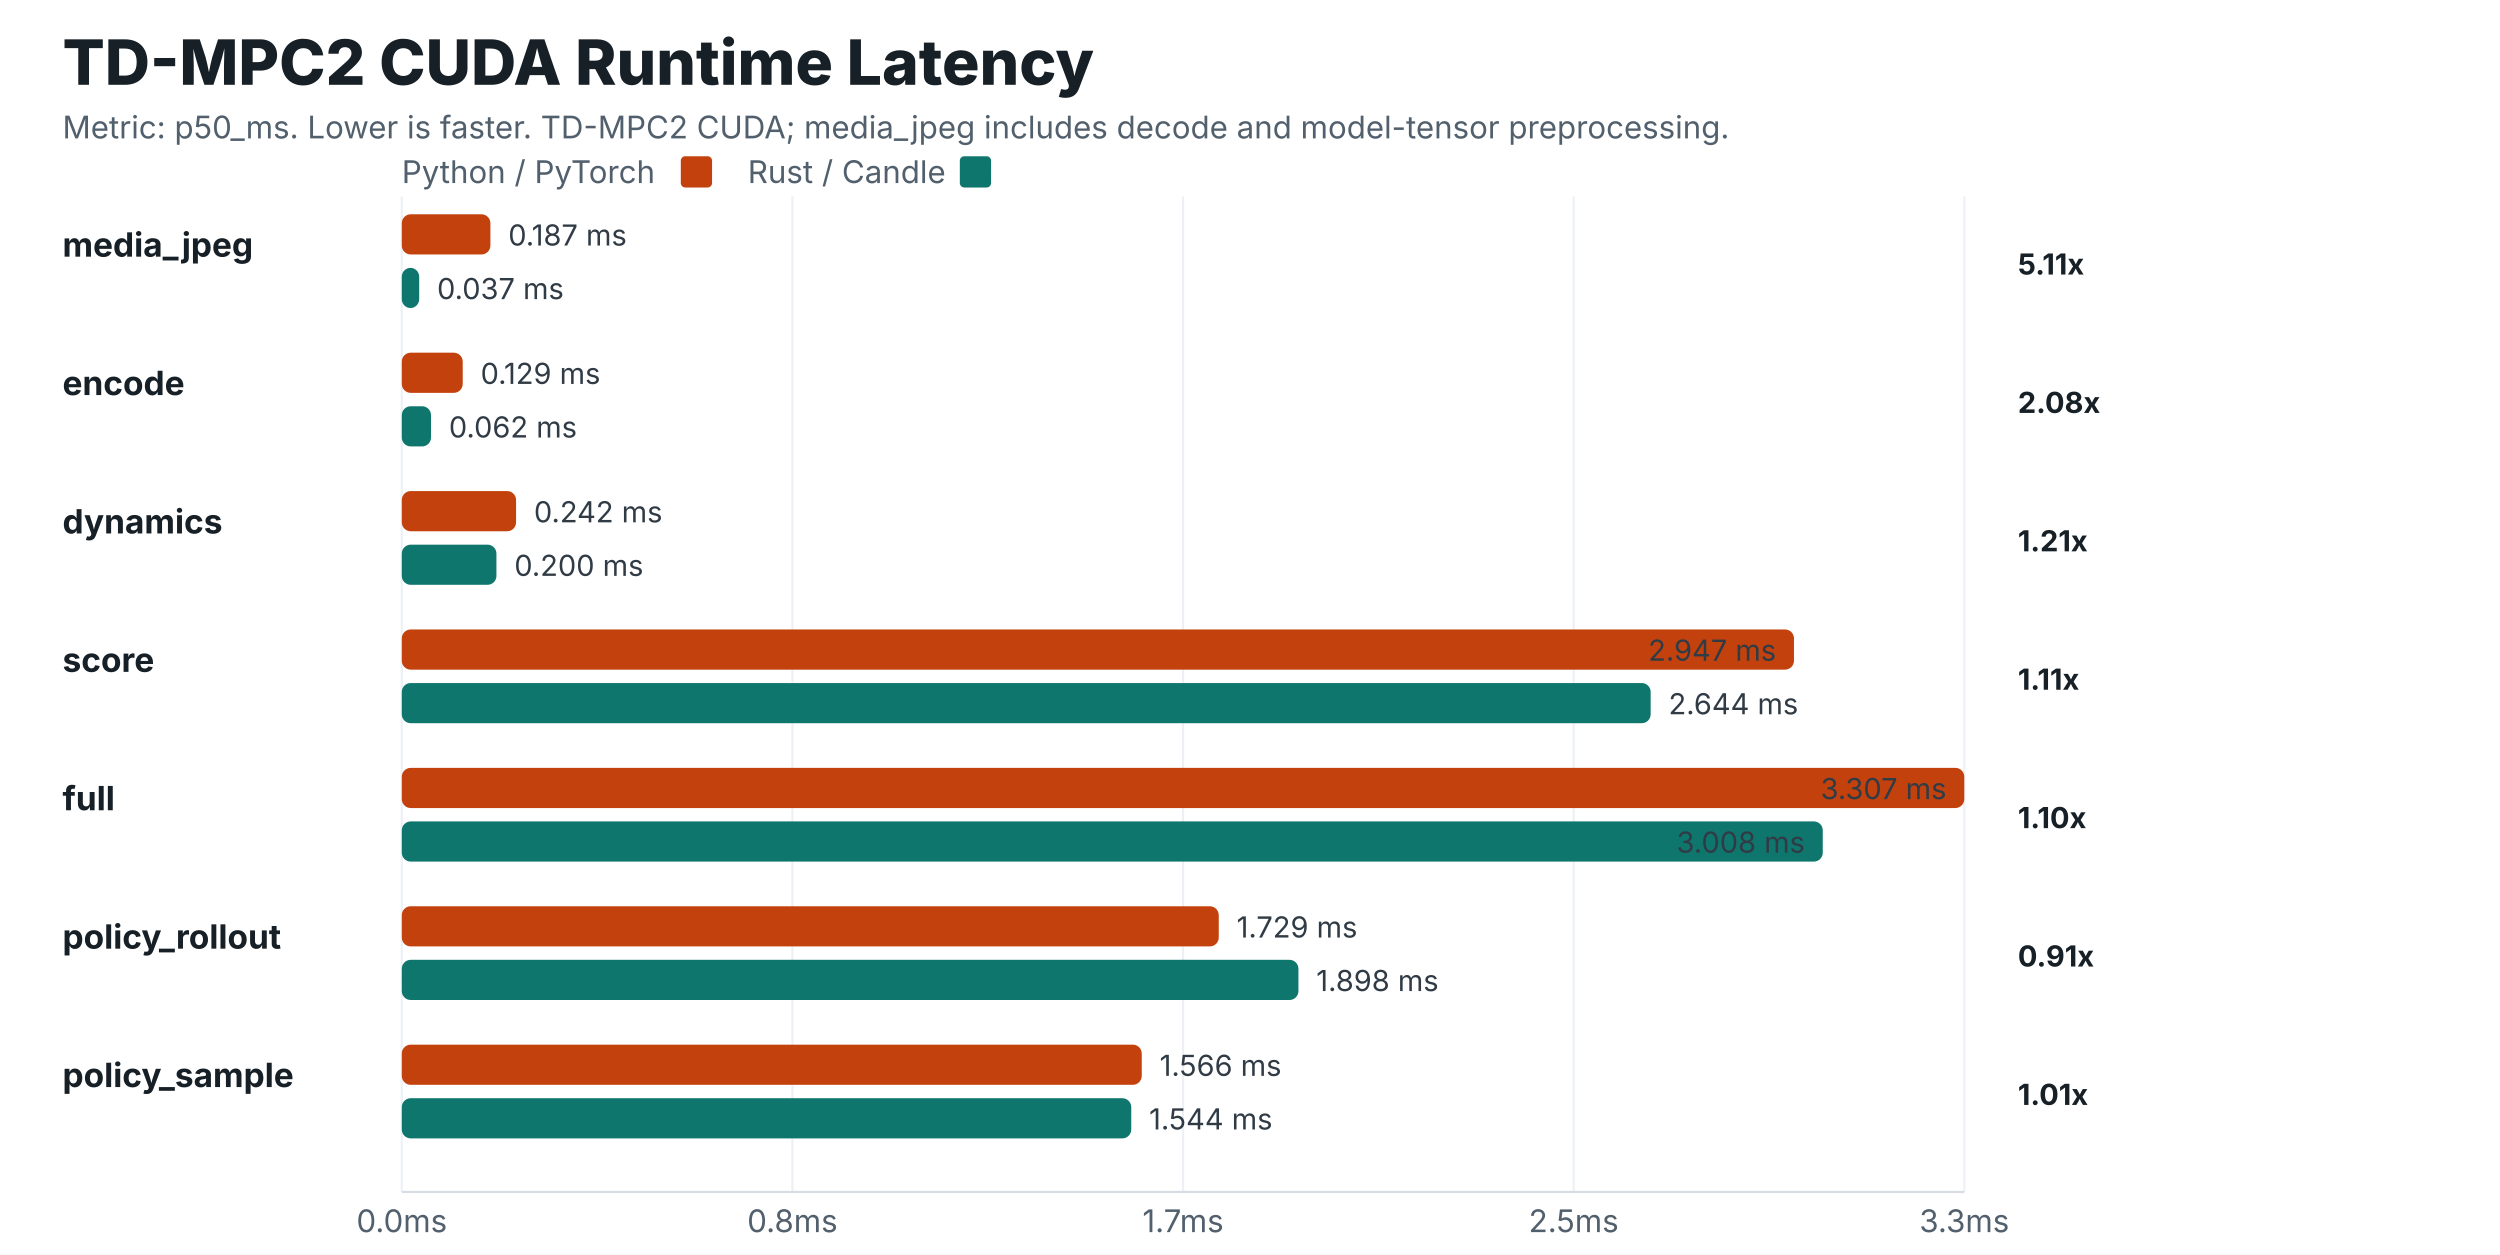
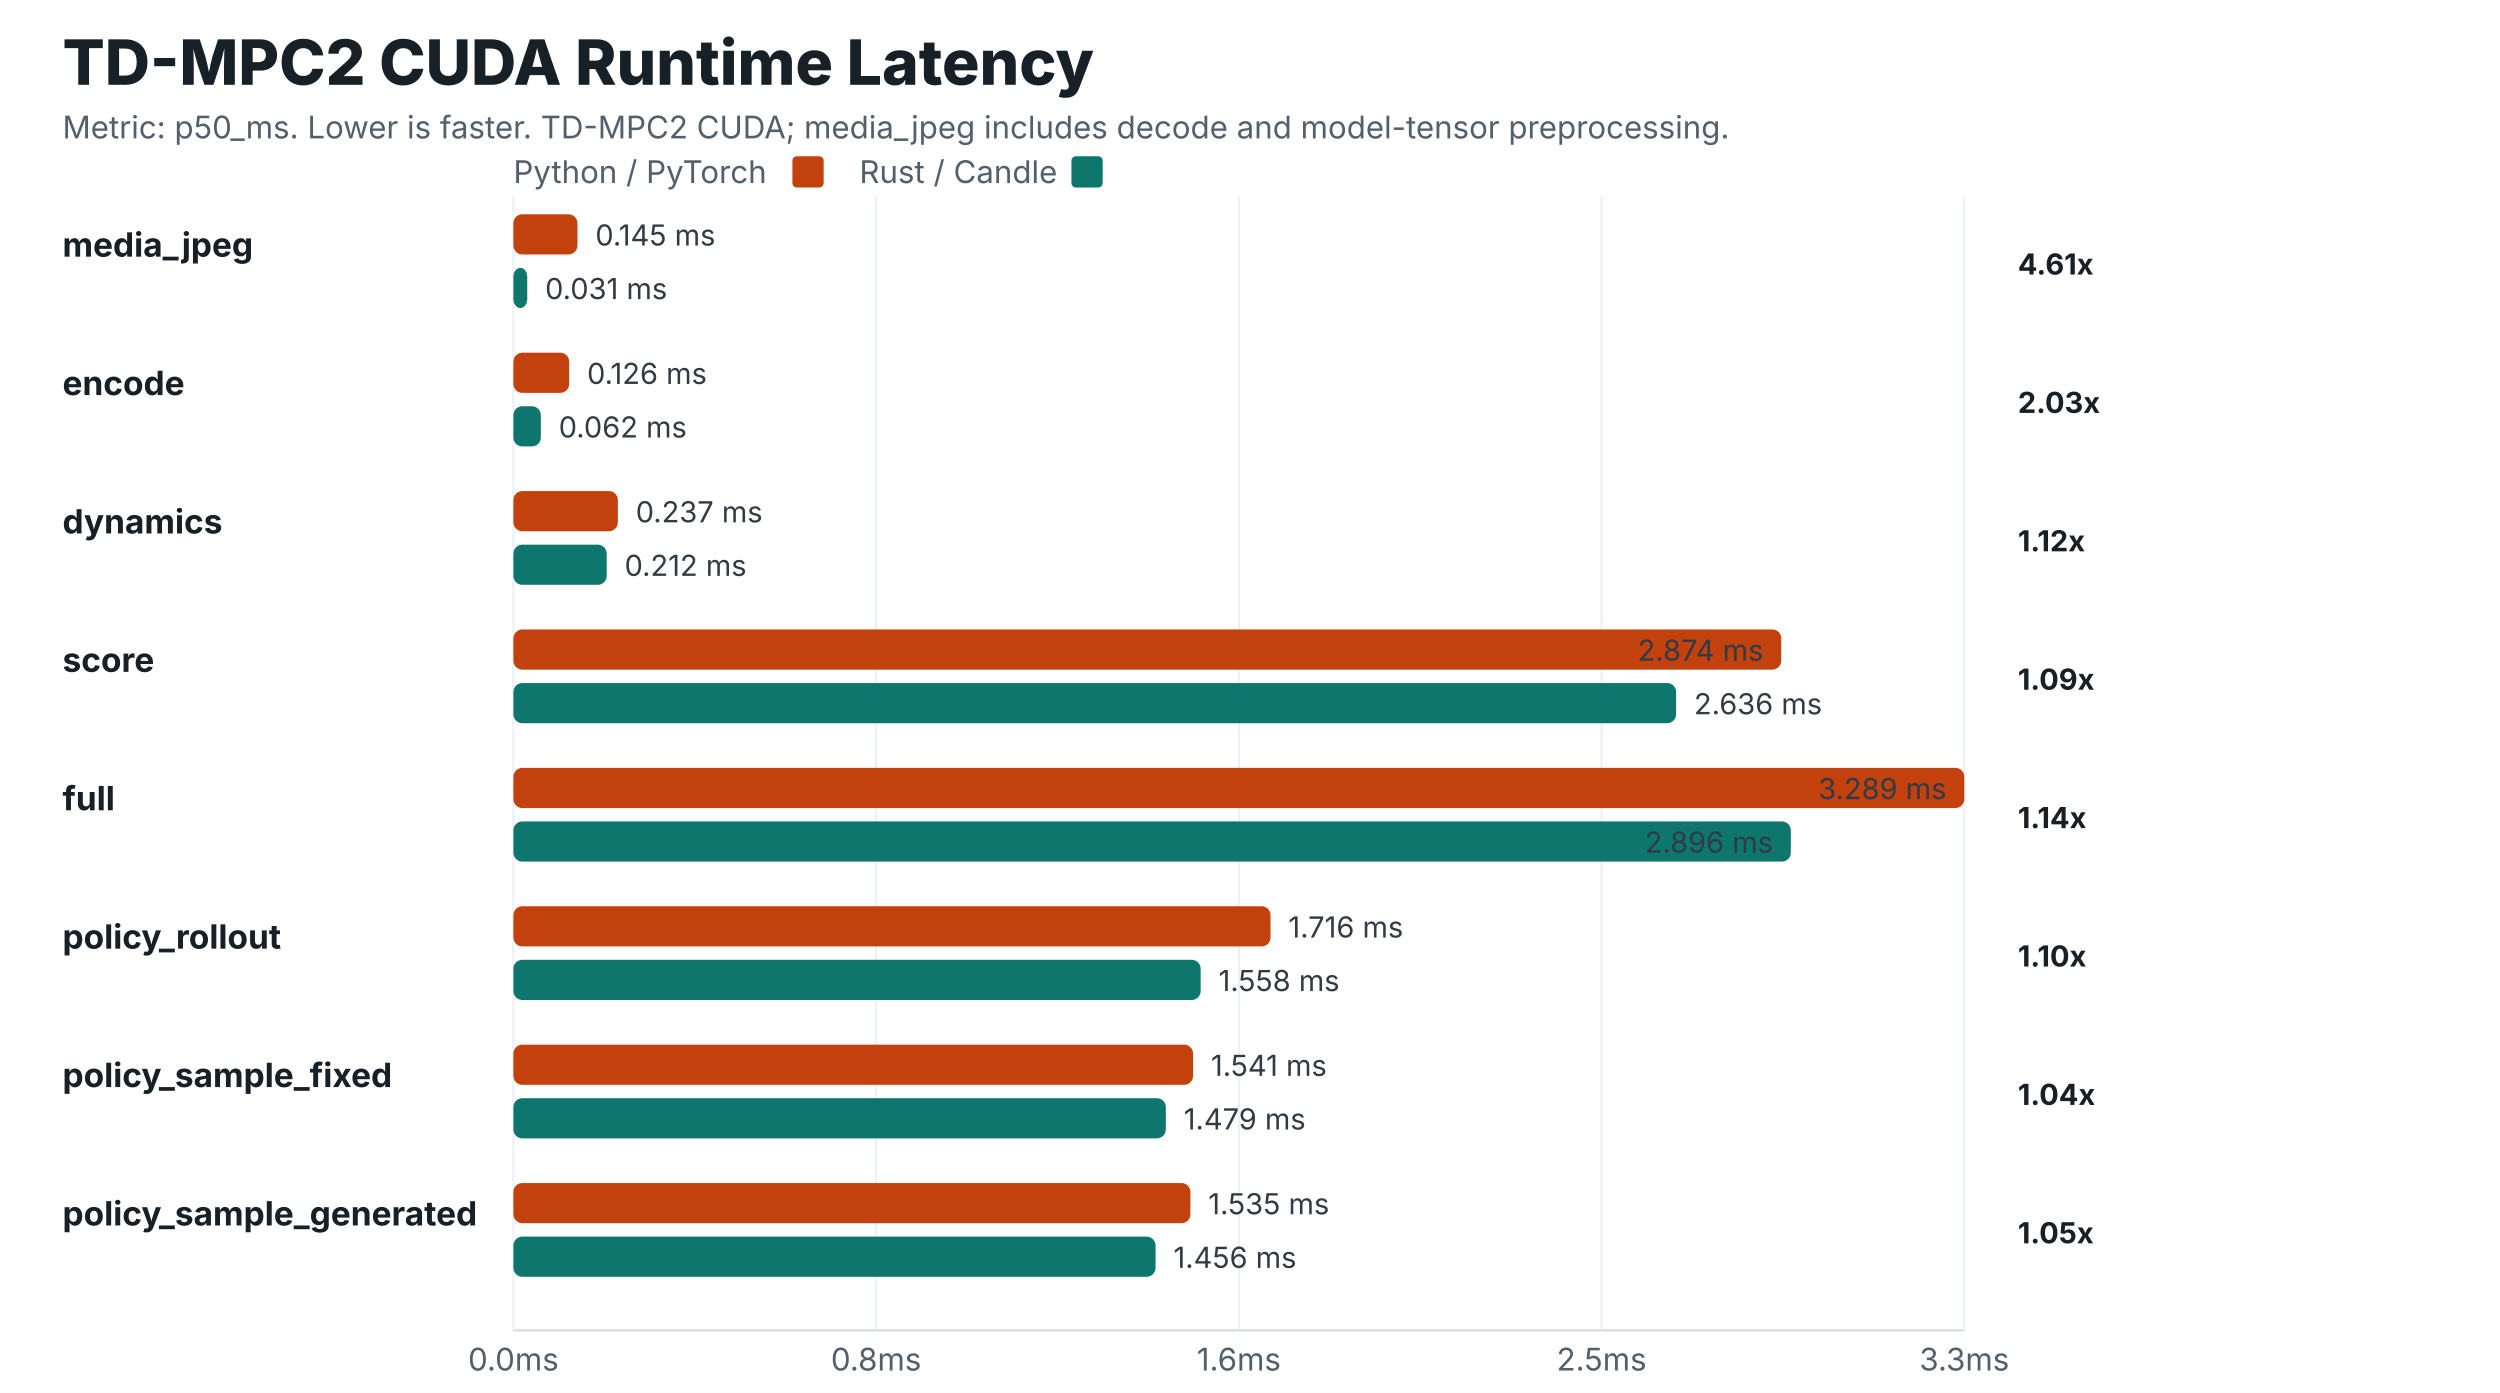
- <svg xmlns="http://www.w3.org/2000/svg" width="1120" height="562" viewBox="0 0 1120 562" role="img">
+ <svg xmlns="http://www.w3.org/2000/svg" width="1120" height="624" viewBox="0 0 1120 624" role="img">
  <style>
text{font-family:Inter,ui-sans-serif,system-ui,-apple-system,BlinkMacSystemFont,'Segoe UI',sans-serif;fill:#172026}
.title{font-size:28px;font-weight:760}.sub{font-size:14px;fill:#52606d}.label{font-size:15px;font-weight:650}
.value{font-size:13px;fill:#303b45}.axis{stroke:#d7dde3;stroke-width:1}.py{fill:#c2410c}.rs{fill:#0f766e}
.grid{stroke:#edf1f5;stroke-width:1}.speed{font-size:13px;font-weight:700;fill:#172026}
</style>
  <rect width="100%" height="100%" fill="#ffffff" />
  <text class="title" x="28" y="38">TD-MPC2 CUDA Runtime Latency</text>
  <text class="sub" x="28" y="62">Metric: p50_ms. Lower is faster. TD-MPC2 CUDA; media_jpeg includes decode and model-tensor preprocessing.</text>
-   <text class="sub" x="180" y="82">Python / PyTorch</text>
-   <rect class="py" x="305" y="70" width="14" height="14" rx="2" />
-   <text class="sub" x="335" y="82">Rust / Candle</text>
-   <rect class="rs" x="430" y="70" width="14" height="14" rx="2" />
-   <line class="grid" x1="180.0" y1="88" x2="180.0" y2="534" />
-   <text class="sub" x="180.0" y="552" text-anchor="middle">0.0ms</text>
-   <line class="grid" x1="355.0" y1="88" x2="355.0" y2="534" />
-   <text class="sub" x="355.0" y="552" text-anchor="middle">0.8ms</text>
-   <line class="grid" x1="530.0" y1="88" x2="530.0" y2="534" />
-   <text class="sub" x="530.0" y="552" text-anchor="middle">1.7ms</text>
-   <line class="grid" x1="705.0" y1="88" x2="705.0" y2="534" />
-   <text class="sub" x="705.0" y="552" text-anchor="middle">2.5ms</text>
-   <line class="grid" x1="880.0" y1="88" x2="880.0" y2="534" />
-   <text class="sub" x="880.0" y="552" text-anchor="middle">3.3ms</text>
-   <line class="axis" x1="180" y1="534" x2="880" y2="534" />
+   <text class="sub" x="230" y="82">Python / PyTorch</text>
+   <rect class="py" x="355" y="70" width="14" height="14" rx="2" />
+   <text class="sub" x="385" y="82">Rust / Candle</text>
+   <rect class="rs" x="480" y="70" width="14" height="14" rx="2" />
+   <line class="grid" x1="230.0" y1="88" x2="230.0" y2="596" />
+   <text class="sub" x="230.0" y="614" text-anchor="middle">0.0ms</text>
+   <line class="grid" x1="392.5" y1="88" x2="392.5" y2="596" />
+   <text class="sub" x="392.5" y="614" text-anchor="middle">0.8ms</text>
+   <line class="grid" x1="555.0" y1="88" x2="555.0" y2="596" />
+   <text class="sub" x="555.0" y="614" text-anchor="middle">1.6ms</text>
+   <line class="grid" x1="717.5" y1="88" x2="717.5" y2="596" />
+   <text class="sub" x="717.5" y="614" text-anchor="middle">2.5ms</text>
+   <line class="grid" x1="880.0" y1="88" x2="880.0" y2="596" />
+   <text class="sub" x="880.0" y="614" text-anchor="middle">3.3ms</text>
+   <line class="axis" x1="230" y1="596" x2="880" y2="596" />
  <text class="label" x="28" y="115">media_jpeg</text>
-   <rect class="py" x="180" y="96" width="39.7" height="18" rx="4" />
-   <rect class="rs" x="180" y="120" width="7.8" height="18" rx="4" />
-   <text class="value" x="227.7" y="110" text-anchor="start">0.187 ms</text>
-   <text class="value" x="195.8" y="134" text-anchor="start">0.037 ms</text>
-   <text class="speed" x="904" y="123">5.11x</text>
+   <rect class="py" x="230" y="96" width="28.7" height="18" rx="4" />
+   <rect class="rs" x="230" y="120" width="6.2" height="18" rx="4" />
+   <text class="value" x="266.7" y="110" text-anchor="start">0.145 ms</text>
+   <text class="value" x="244.2" y="134" text-anchor="start">0.031 ms</text>
+   <text class="speed" x="904" y="123">4.61x</text>
  <text class="label" x="28" y="177">encode</text>
-   <rect class="py" x="180" y="158" width="27.3" height="18" rx="4" />
-   <rect class="rs" x="180" y="182" width="13.1" height="18" rx="4" />
-   <text class="value" x="215.3" y="172" text-anchor="start">0.129 ms</text>
-   <text class="value" x="201.1" y="196" text-anchor="start">0.062 ms</text>
-   <text class="speed" x="904" y="185">2.08x</text>
+   <rect class="py" x="230" y="158" width="25.0" height="18" rx="4" />
+   <rect class="rs" x="230" y="182" width="12.3" height="18" rx="4" />
+   <text class="value" x="263.0" y="172" text-anchor="start">0.126 ms</text>
+   <text class="value" x="250.3" y="196" text-anchor="start">0.062 ms</text>
+   <text class="speed" x="904" y="185">2.03x</text>
  <text class="label" x="28" y="239">dynamics</text>
-   <rect class="py" x="180" y="220" width="51.2" height="18" rx="4" />
-   <rect class="rs" x="180" y="244" width="42.4" height="18" rx="4" />
-   <text class="value" x="239.2" y="234" text-anchor="start">0.242 ms</text>
-   <text class="value" x="230.4" y="258" text-anchor="start">0.200 ms</text>
-   <text class="speed" x="904" y="247">1.21x</text>
+   <rect class="py" x="230" y="220" width="46.8" height="18" rx="4" />
+   <rect class="rs" x="230" y="244" width="41.8" height="18" rx="4" />
+   <text class="value" x="284.8" y="234" text-anchor="start">0.237 ms</text>
+   <text class="value" x="279.8" y="258" text-anchor="start">0.212 ms</text>
+   <text class="speed" x="904" y="247">1.12x</text>
  <text class="label" x="28" y="301">score</text>
-   <rect class="py" x="180" y="282" width="623.7" height="18" rx="4" />
-   <rect class="rs" x="180" y="306" width="559.5" height="18" rx="4" />
-   <text class="value" x="795.7" y="296" text-anchor="end">2.947 ms</text>
-   <text class="value" x="747.5" y="320" text-anchor="start">2.644 ms</text>
-   <text class="speed" x="904" y="309">1.11x</text>
+   <rect class="py" x="230" y="282" width="568.0" height="18" rx="4" />
+   <rect class="rs" x="230" y="306" width="520.9" height="18" rx="4" />
+   <text class="value" x="790.0" y="296" text-anchor="end">2.874 ms</text>
+   <text class="value" x="758.9" y="320" text-anchor="start">2.636 ms</text>
+   <text class="speed" x="904" y="309">1.09x</text>
  <text class="label" x="28" y="363">full</text>
-   <rect class="py" x="180" y="344" width="700.0" height="18" rx="4" />
-   <rect class="rs" x="180" y="368" width="636.6" height="18" rx="4" />
-   <text class="value" x="872.0" y="358" text-anchor="end">3.307 ms</text>
-   <text class="value" x="808.6" y="382" text-anchor="end">3.008 ms</text>
-   <text class="speed" x="904" y="371">1.10x</text>
+   <rect class="py" x="230" y="344" width="650.0" height="18" rx="4" />
+   <rect class="rs" x="230" y="368" width="572.3" height="18" rx="4" />
+   <text class="value" x="872.0" y="358" text-anchor="end">3.289 ms</text>
+   <text class="value" x="794.3" y="382" text-anchor="end">2.896 ms</text>
+   <text class="speed" x="904" y="371">1.14x</text>
  <text class="label" x="28" y="425">policy_rollout</text>
-   <rect class="py" x="180" y="406" width="366.0" height="18" rx="4" />
-   <rect class="rs" x="180" y="430" width="401.7" height="18" rx="4" />
-   <text class="value" x="554.0" y="420" text-anchor="start">1.729 ms</text>
-   <text class="value" x="589.7" y="444" text-anchor="start">1.898 ms</text>
-   <text class="speed" x="904" y="433">0.91x</text>
-   <text class="label" x="28" y="487">policy_sample</text>
-   <rect class="py" x="180" y="468" width="331.5" height="18" rx="4" />
-   <rect class="rs" x="180" y="492" width="326.8" height="18" rx="4" />
-   <text class="value" x="519.5" y="482" text-anchor="start">1.566 ms</text>
-   <text class="value" x="514.8" y="506" text-anchor="start">1.544 ms</text>
-   <text class="speed" x="904" y="495">1.01x</text>
+   <rect class="py" x="230" y="406" width="339.2" height="18" rx="4" />
+   <rect class="rs" x="230" y="430" width="307.9" height="18" rx="4" />
+   <text class="value" x="577.2" y="420" text-anchor="start">1.716 ms</text>
+   <text class="value" x="545.9" y="444" text-anchor="start">1.558 ms</text>
+   <text class="speed" x="904" y="433">1.10x</text>
+   <text class="label" x="28" y="487">policy_sample_fixed</text>
+   <rect class="py" x="230" y="468" width="304.5" height="18" rx="4" />
+   <rect class="rs" x="230" y="492" width="292.3" height="18" rx="4" />
+   <text class="value" x="542.5" y="482" text-anchor="start">1.541 ms</text>
+   <text class="value" x="530.3" y="506" text-anchor="start">1.479 ms</text>
+   <text class="speed" x="904" y="495">1.04x</text>
+   <text class="label" x="28" y="549">policy_sample_generated</text>
+   <rect class="py" x="230" y="530" width="303.3" height="18" rx="4" />
+   <rect class="rs" x="230" y="554" width="287.7" height="18" rx="4" />
+   <text class="value" x="541.3" y="544" text-anchor="start">1.535 ms</text>
+   <text class="value" x="525.7" y="568" text-anchor="start">1.456 ms</text>
+   <text class="speed" x="904" y="557">1.05x</text>
</svg>
